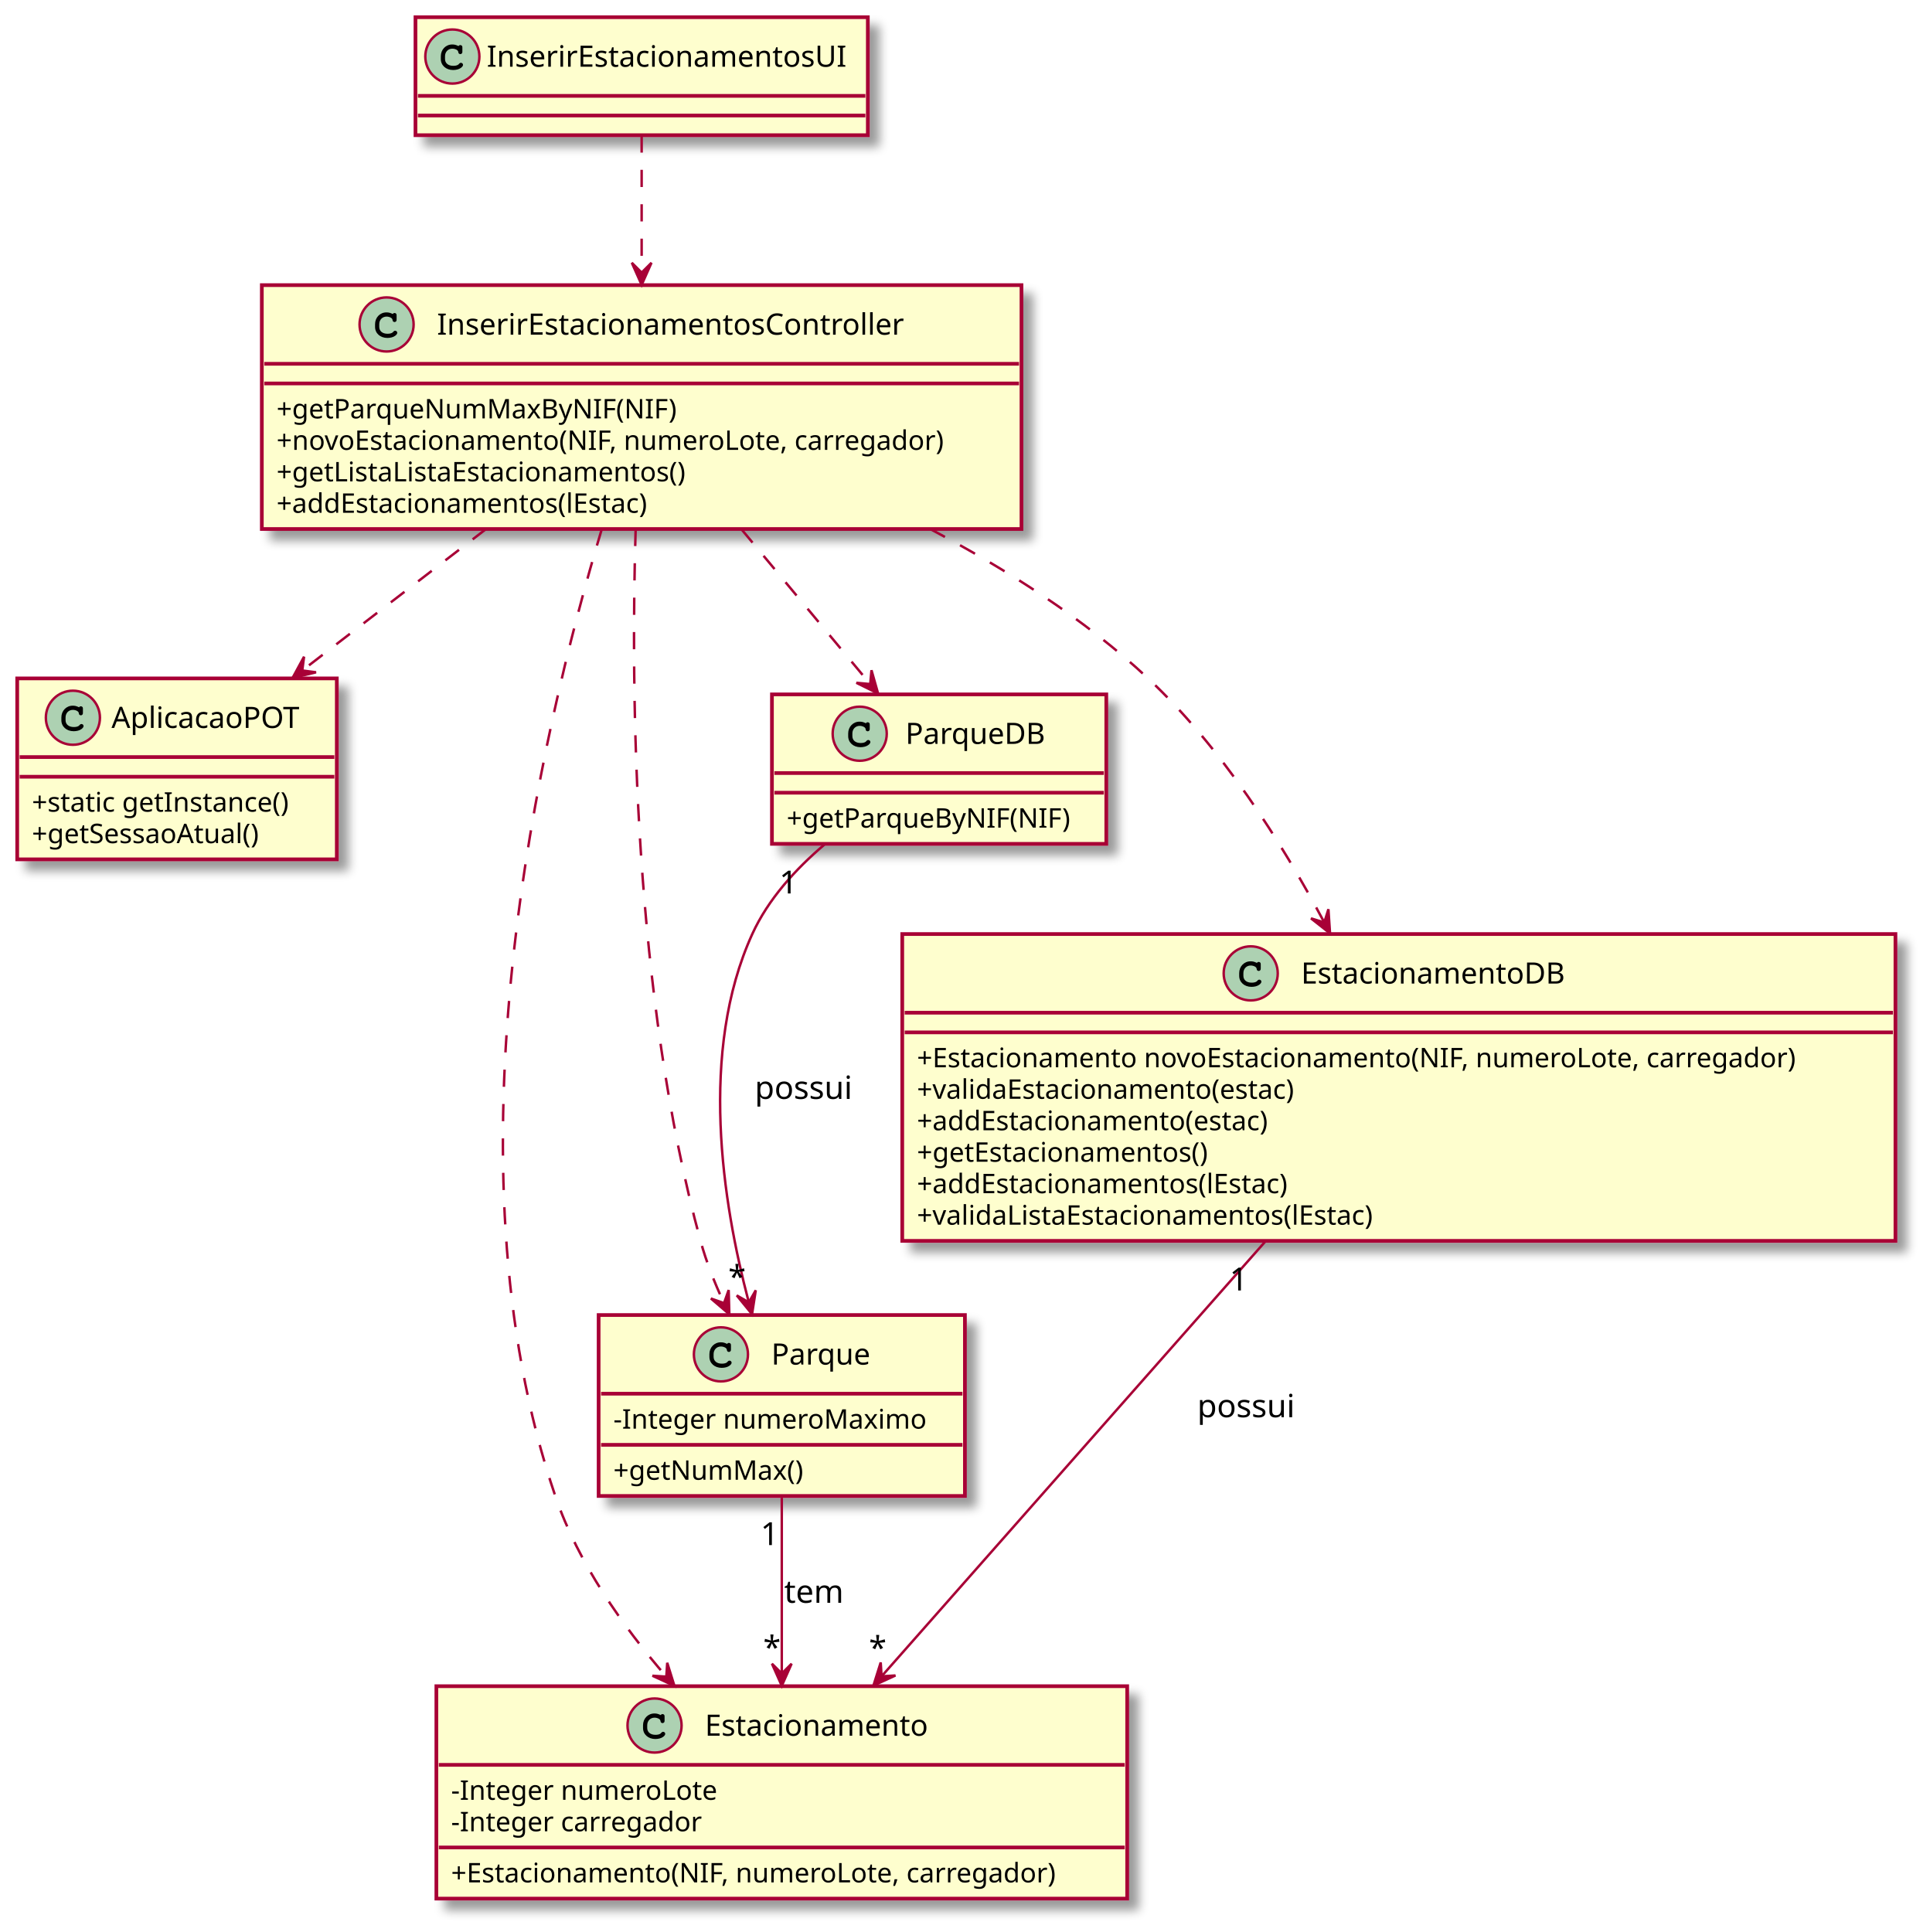
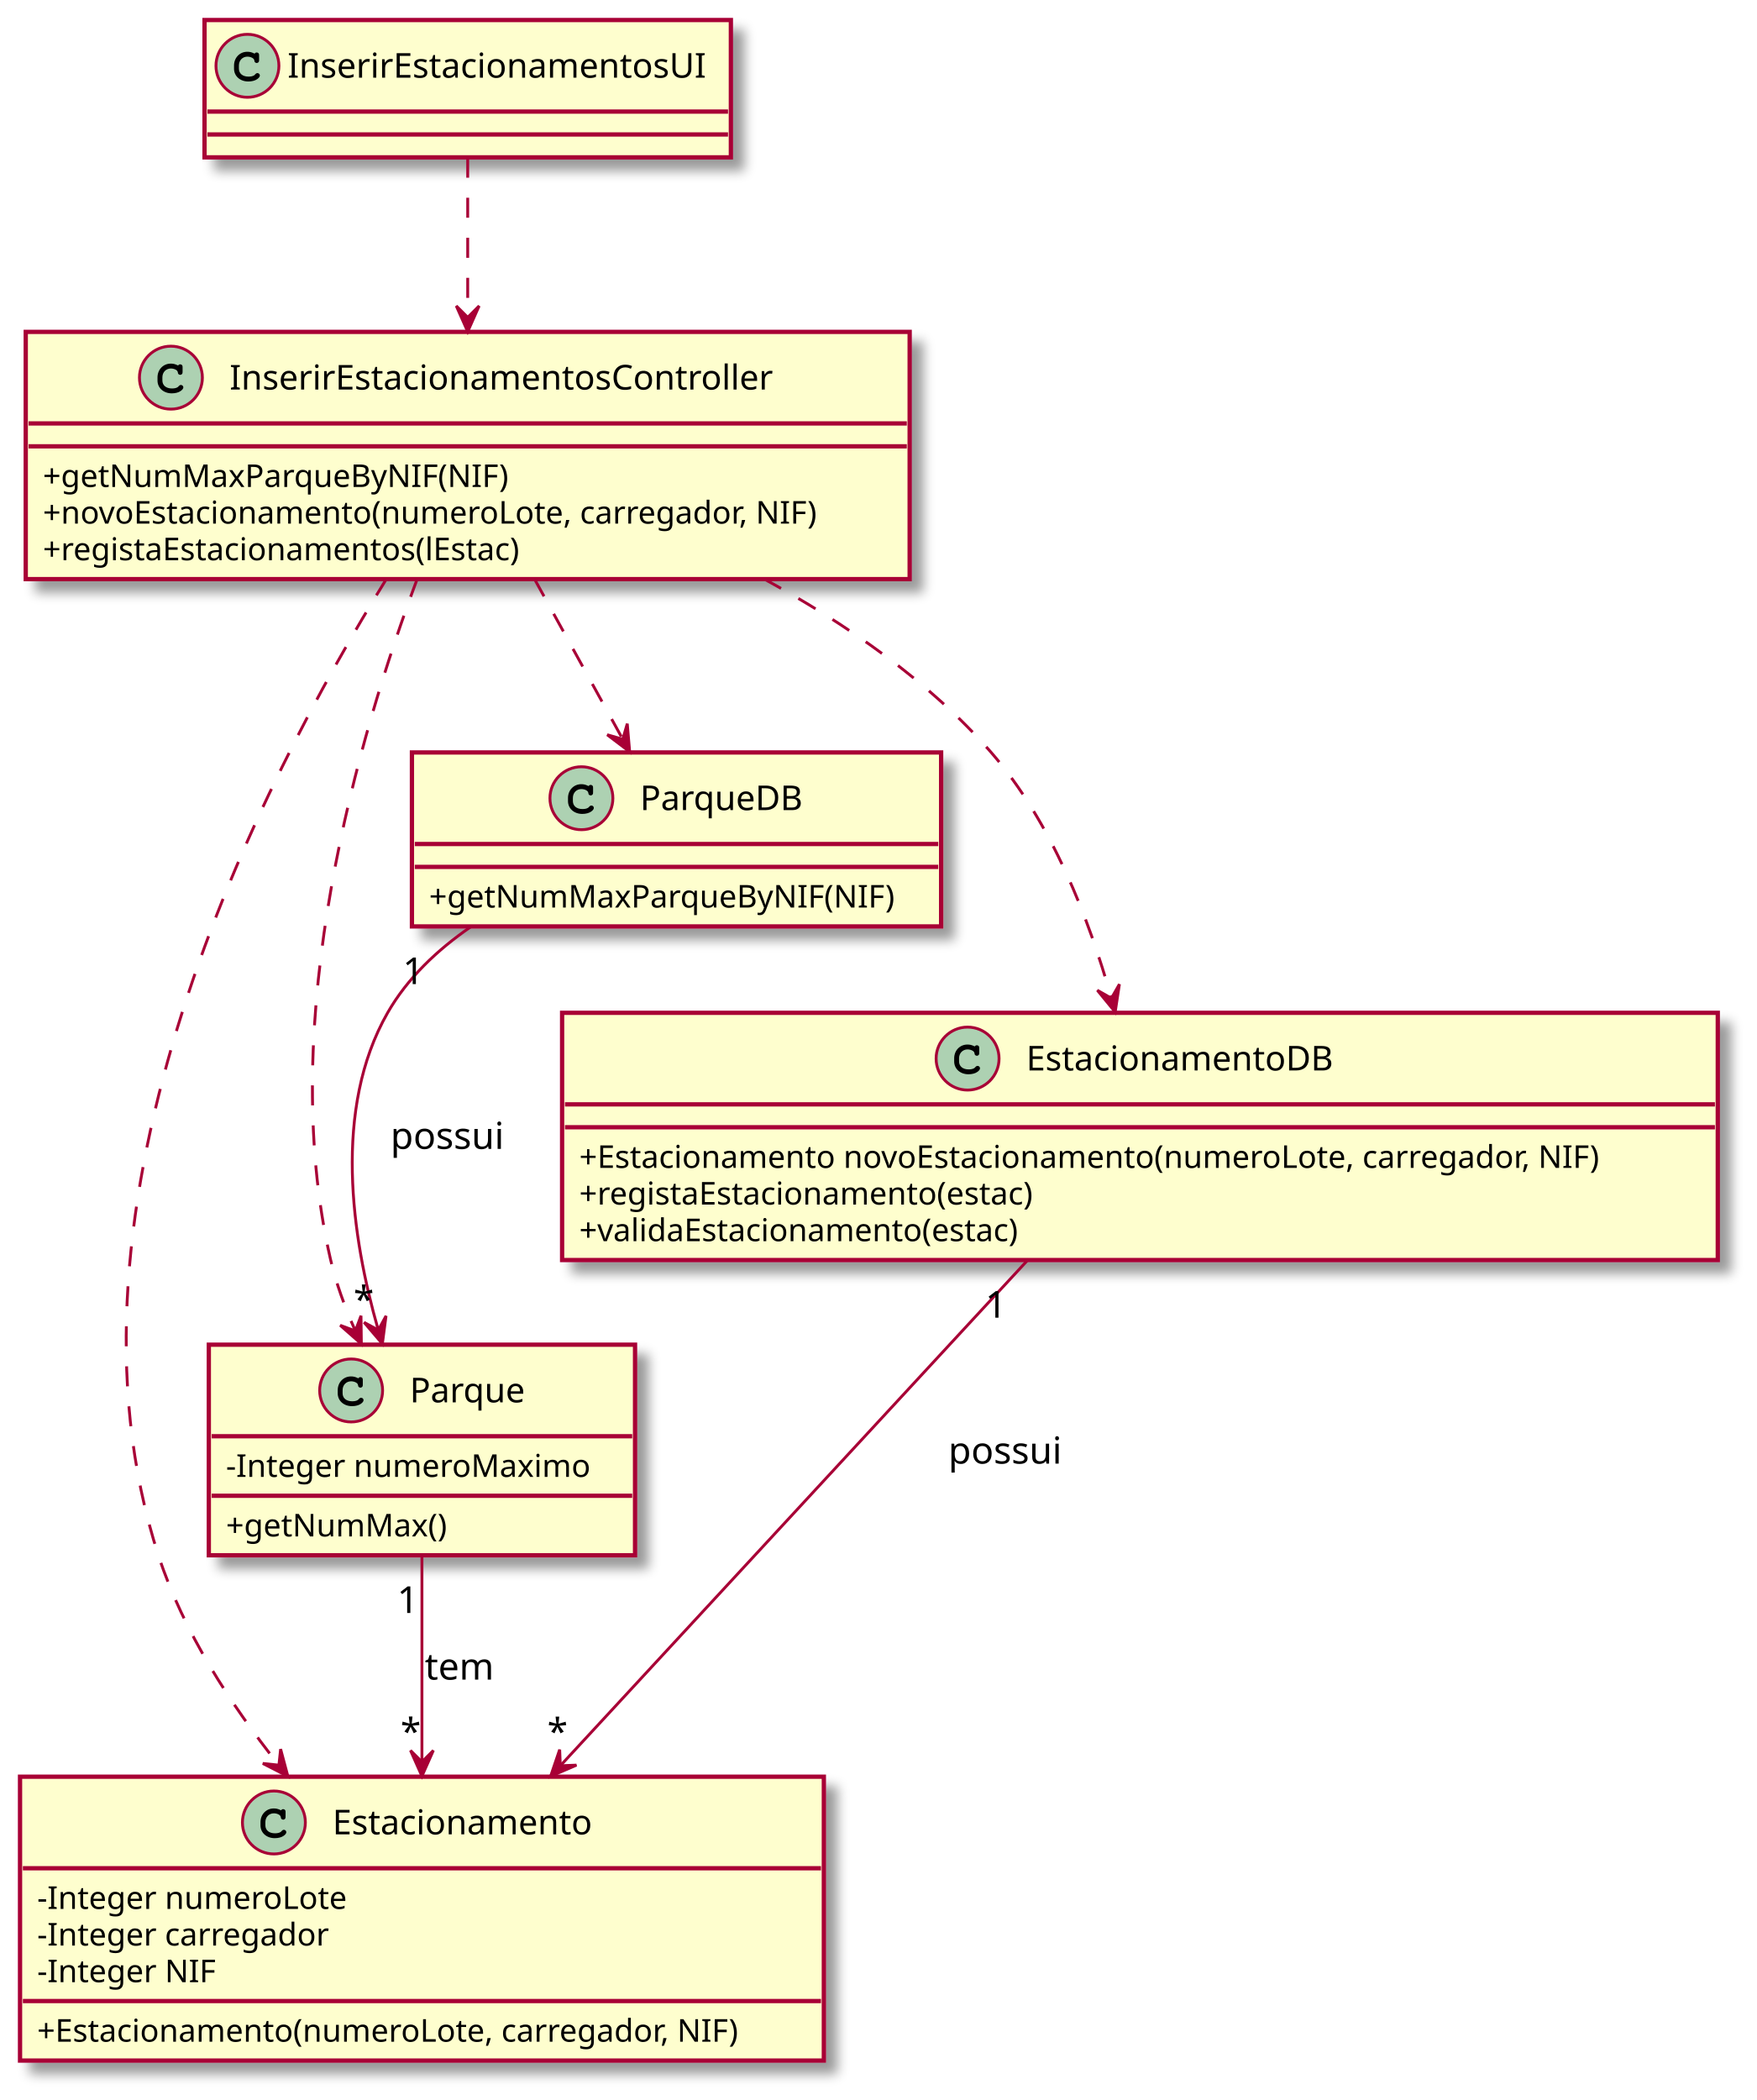
- <svg xmlns="http://www.w3.org/2000/svg" contentScriptType="application/ecmascript" contentStyleType="text/css" height="786px" preserveAspectRatio="none" style="width:785px;height:786px;" version="1.1" viewBox="0 0 785 786" width="785px" zoomAndPan="magnify">
+ <svg xmlns="http://www.w3.org/2000/svg" contentScriptType="application/ecmascript" contentStyleType="text/css" height="734px" preserveAspectRatio="none" style="width:614px;height:734px;" version="1.1" viewBox="0 0 614 734" width="614px" zoomAndPan="magnify">
  <defs>
-     <filter height="300%" id="f11ozl4jtq2lu2" width="300%" x="-1" y="-1">
+     <filter height="300%" id="f1bw2pwnf8fslc" width="300%" x="-1" y="-1">
      <feGaussianBlur result="blurOut" stdDeviation="2.0" />
      <feColorMatrix in="blurOut" result="blurOut2" type="matrix" values="0 0 0 0 0 0 0 0 0 0 0 0 0 0 0 0 0 0 .4 0" />
      <feOffset dx="4.0" dy="4.0" in="blurOut2" result="blurOut3" />
      <feBlend in="SourceGraphic" in2="blurOut3" mode="normal" />
    </filter>
  </defs>
  <g>
-     <rect codeLine="3" fill="#FEFECE" filter="url(#f11ozl4jtq2lu2)" height="73.609" id="AplicacaoPOT" style="stroke:#A80036;stroke-width:1.5;" width="130" x="7" y="276" />
-     <ellipse cx="29.65" cy="292" fill="#ADD1B2" rx="11" ry="11" style="stroke:#A80036;stroke-width:1.0;" />
-     <path d="M31.994,287.672 C31.056,287.234 30.462,287.094 29.587,287.094 C26.962,287.094 24.962,289.172 24.962,291.891 L24.962,293.016 C24.962,295.594 27.072,297.484 29.962,297.484 C31.181,297.484 32.337,297.188 33.087,296.641 C33.666,296.234 33.994,295.781 33.994,295.391 C33.994,294.938 33.603,294.547 33.134,294.547 C32.916,294.547 32.712,294.625 32.525,294.812 C32.072,295.297 32.072,295.297 31.884,295.391 C31.462,295.656 30.775,295.781 30.009,295.781 C27.962,295.781 26.666,294.688 26.666,292.984 L26.666,291.891 C26.666,290.109 27.916,288.797 29.65,288.797 C30.228,288.797 30.837,288.953 31.306,289.203 C31.791,289.484 31.962,289.703 32.056,290.109 C32.119,290.516 32.15,290.641 32.291,290.766 C32.431,290.906 32.666,291.016 32.884,291.016 C33.15,291.016 33.416,290.875 33.587,290.656 C33.697,290.5 33.728,290.312 33.728,289.891 L33.728,288.469 C33.728,288.031 33.712,287.906 33.619,287.75 C33.462,287.484 33.181,287.344 32.884,287.344 C32.587,287.344 32.384,287.438 32.166,287.75 L31.994,287.672 Z " fill="#000000" />
-     <text fill="#000000" font-family="sans-serif" font-size="12" lengthAdjust="spacing" textLength="81" x="45.35" y="296.154">AplicacaoPOT</text>
-     <line style="stroke:#A80036;stroke-width:1.5;" x1="8" x2="136" y1="308" y2="308" />
-     <line style="stroke:#A80036;stroke-width:1.5;" x1="8" x2="136" y1="316" y2="316" />
-     <text fill="#000000" font-family="sans-serif" font-size="11" lengthAdjust="spacing" textLength="118" x="13" y="330.21">+static getInstance()</text>
-     <text fill="#000000" font-family="sans-serif" font-size="11" lengthAdjust="spacing" textLength="107" x="13" y="343.015">+getSessaoAtual()</text>
-     <rect codeLine="9" fill="#FEFECE" filter="url(#f11ozl4jtq2lu2)" height="73.609" id="Parque" style="stroke:#A80036;stroke-width:1.5;" width="149" x="243.5" y="535" />
-     <ellipse cx="293.25" cy="551" fill="#ADD1B2" rx="11" ry="11" style="stroke:#A80036;stroke-width:1.0;" />
-     <path d="M295.594,546.672 C294.656,546.234 294.062,546.094 293.188,546.094 C290.562,546.094 288.562,548.172 288.562,550.891 L288.562,552.016 C288.562,554.594 290.672,556.484 293.562,556.484 C294.781,556.484 295.938,556.188 296.688,555.641 C297.266,555.234 297.594,554.781 297.594,554.391 C297.594,553.938 297.203,553.547 296.734,553.547 C296.516,553.547 296.312,553.625 296.125,553.812 C295.672,554.297 295.672,554.297 295.484,554.391 C295.062,554.656 294.375,554.781 293.609,554.781 C291.562,554.781 290.266,553.688 290.266,551.984 L290.266,550.891 C290.266,549.109 291.516,547.797 293.25,547.797 C293.828,547.797 294.438,547.953 294.906,548.203 C295.391,548.484 295.562,548.703 295.656,549.109 C295.719,549.516 295.75,549.641 295.891,549.766 C296.031,549.906 296.266,550.016 296.484,550.016 C296.75,550.016 297.016,549.875 297.188,549.656 C297.297,549.5 297.328,549.312 297.328,548.891 L297.328,547.469 C297.328,547.031 297.312,546.906 297.219,546.75 C297.062,546.484 296.781,546.344 296.484,546.344 C296.188,546.344 295.984,546.438 295.766,546.75 L295.594,546.672 Z " fill="#000000" />
-     <text fill="#000000" font-family="sans-serif" font-size="12" lengthAdjust="spacing" textLength="41" x="313.75" y="555.154">Parque</text>
-     <line style="stroke:#A80036;stroke-width:1.5;" x1="244.5" x2="391.5" y1="567" y2="567" />
-     <text fill="#000000" font-family="sans-serif" font-size="11" lengthAdjust="spacing" textLength="137" x="249.5" y="581.21">-Integer numeroMaximo</text>
-     <line style="stroke:#A80036;stroke-width:1.5;" x1="244.5" x2="391.5" y1="587.805" y2="587.805" />
-     <text fill="#000000" font-family="sans-serif" font-size="11" lengthAdjust="spacing" textLength="85" x="249.5" y="602.015">+getNumMax()</text>
-     <rect codeLine="14" fill="#FEFECE" filter="url(#f11ozl4jtq2lu2)" height="86.414" id="Estacionamento" style="stroke:#A80036;stroke-width:1.5;" width="281" x="177.5" y="686" />
-     <ellipse cx="266.25" cy="702" fill="#ADD1B2" rx="11" ry="11" style="stroke:#A80036;stroke-width:1.0;" />
-     <path d="M268.594,697.672 C267.656,697.234 267.062,697.094 266.188,697.094 C263.562,697.094 261.562,699.172 261.562,701.891 L261.562,703.016 C261.562,705.594 263.672,707.484 266.562,707.484 C267.781,707.484 268.938,707.188 269.688,706.641 C270.266,706.234 270.594,705.781 270.594,705.391 C270.594,704.938 270.203,704.547 269.734,704.547 C269.516,704.547 269.312,704.625 269.125,704.812 C268.672,705.297 268.672,705.297 268.484,705.391 C268.062,705.656 267.375,705.781 266.609,705.781 C264.562,705.781 263.266,704.688 263.266,702.984 L263.266,701.891 C263.266,700.109 264.516,698.797 266.25,698.797 C266.828,698.797 267.438,698.953 267.906,699.203 C268.391,699.484 268.562,699.703 268.656,700.109 C268.719,700.516 268.75,700.641 268.891,700.766 C269.031,700.906 269.266,701.016 269.484,701.016 C269.75,701.016 270.016,700.875 270.188,700.656 C270.297,700.5 270.328,700.312 270.328,699.891 L270.328,698.469 C270.328,698.031 270.312,697.906 270.219,697.75 C270.062,697.484 269.781,697.344 269.484,697.344 C269.188,697.344 268.984,697.438 268.766,697.75 L268.594,697.672 Z " fill="#000000" />
-     <text fill="#000000" font-family="sans-serif" font-size="12" lengthAdjust="spacing" textLength="95" x="286.75" y="706.154">Estacionamento</text>
-     <line style="stroke:#A80036;stroke-width:1.5;" x1="178.5" x2="457.5" y1="718" y2="718" />
-     <text fill="#000000" font-family="sans-serif" font-size="11" lengthAdjust="spacing" textLength="118" x="183.5" y="732.21">-Integer numeroLote</text>
-     <text fill="#000000" font-family="sans-serif" font-size="11" lengthAdjust="spacing" textLength="110" x="183.5" y="745.015">-Integer carregador</text>
-     <line style="stroke:#A80036;stroke-width:1.5;" x1="178.5" x2="457.5" y1="751.609" y2="751.609" />
-     <text fill="#000000" font-family="sans-serif" font-size="11" lengthAdjust="spacing" textLength="269" x="183.5" y="765.82">+Estacionamento(NIF, numeroLote, carregador)</text>
-     <rect codeLine="20" fill="#FEFECE" filter="url(#f11ozl4jtq2lu2)" height="60.805" id="ParqueDB" style="stroke:#A80036;stroke-width:1.5;" width="136" x="314" y="282.5" />
-     <ellipse cx="349.7" cy="298.5" fill="#ADD1B2" rx="11" ry="11" style="stroke:#A80036;stroke-width:1.0;" />
-     <path d="M352.044,294.172 C351.106,293.734 350.512,293.594 349.637,293.594 C347.012,293.594 345.012,295.672 345.012,298.391 L345.012,299.516 C345.012,302.094 347.122,303.984 350.012,303.984 C351.231,303.984 352.387,303.688 353.137,303.141 C353.716,302.734 354.044,302.281 354.044,301.891 C354.044,301.438 353.653,301.047 353.184,301.047 C352.966,301.047 352.762,301.125 352.575,301.312 C352.122,301.797 352.122,301.797 351.934,301.891 C351.512,302.156 350.825,302.281 350.059,302.281 C348.012,302.281 346.716,301.188 346.716,299.484 L346.716,298.391 C346.716,296.609 347.966,295.297 349.7,295.297 C350.278,295.297 350.887,295.453 351.356,295.703 C351.841,295.984 352.012,296.203 352.106,296.609 C352.169,297.016 352.2,297.141 352.341,297.266 C352.481,297.406 352.716,297.516 352.934,297.516 C353.2,297.516 353.466,297.375 353.637,297.156 C353.747,297 353.778,296.812 353.778,296.391 L353.778,294.969 C353.778,294.531 353.762,294.406 353.669,294.25 C353.512,293.984 353.231,293.844 352.934,293.844 C352.637,293.844 352.434,293.938 352.216,294.25 L352.044,294.172 Z " fill="#000000" />
-     <text fill="#000000" font-family="sans-serif" font-size="12" lengthAdjust="spacing" textLength="58" x="368.3" y="302.654">ParqueDB</text>
-     <line style="stroke:#A80036;stroke-width:1.5;" x1="315" x2="449" y1="314.5" y2="314.5" />
-     <line style="stroke:#A80036;stroke-width:1.5;" x1="315" x2="449" y1="322.5" y2="322.5" />
-     <text fill="#000000" font-family="sans-serif" font-size="11" lengthAdjust="spacing" textLength="124" x="320" y="336.71">+getParqueByNIF(NIF)</text>
-     <rect codeLine="24" fill="#FEFECE" filter="url(#f11ozl4jtq2lu2)" height="124.828" id="EstacionamentoDB" style="stroke:#A80036;stroke-width:1.5;" width="404" x="367" y="380" />
-     <ellipse cx="508.75" cy="396" fill="#ADD1B2" rx="11" ry="11" style="stroke:#A80036;stroke-width:1.0;" />
-     <path d="M511.094,391.672 C510.156,391.234 509.562,391.094 508.688,391.094 C506.062,391.094 504.062,393.172 504.062,395.891 L504.062,397.016 C504.062,399.594 506.172,401.484 509.062,401.484 C510.281,401.484 511.438,401.188 512.188,400.641 C512.766,400.234 513.094,399.781 513.094,399.391 C513.094,398.938 512.703,398.547 512.234,398.547 C512.016,398.547 511.812,398.625 511.625,398.812 C511.172,399.297 511.172,399.297 510.984,399.391 C510.562,399.656 509.875,399.781 509.109,399.781 C507.062,399.781 505.766,398.688 505.766,396.984 L505.766,395.891 C505.766,394.109 507.016,392.797 508.75,392.797 C509.328,392.797 509.938,392.953 510.406,393.203 C510.891,393.484 511.062,393.703 511.156,394.109 C511.219,394.516 511.25,394.641 511.391,394.766 C511.531,394.906 511.766,395.016 511.984,395.016 C512.25,395.016 512.516,394.875 512.688,394.656 C512.797,394.5 512.828,394.312 512.828,393.891 L512.828,392.469 C512.828,392.031 512.812,391.906 512.719,391.75 C512.562,391.484 512.281,391.344 511.984,391.344 C511.688,391.344 511.484,391.438 511.266,391.75 L511.094,391.672 Z " fill="#000000" />
-     <text fill="#000000" font-family="sans-serif" font-size="12" lengthAdjust="spacing" textLength="112" x="529.25" y="400.154">EstacionamentoDB</text>
-     <line style="stroke:#A80036;stroke-width:1.5;" x1="368" x2="770" y1="412" y2="412" />
-     <line style="stroke:#A80036;stroke-width:1.5;" x1="368" x2="770" y1="420" y2="420" />
-     <text fill="#000000" font-family="sans-serif" font-size="11" lengthAdjust="spacing" textLength="392" x="373" y="434.21">+Estacionamento novoEstacionamento(NIF, numeroLote, carregador)</text>
-     <text fill="#000000" font-family="sans-serif" font-size="11" lengthAdjust="spacing" textLength="173" x="373" y="447.015">+validaEstacionamento(estac)</text>
-     <text fill="#000000" font-family="sans-serif" font-size="11" lengthAdjust="spacing" textLength="160" x="373" y="459.82">+addEstacionamento(estac)</text>
-     <text fill="#000000" font-family="sans-serif" font-size="11" lengthAdjust="spacing" textLength="133" x="373" y="472.625">+getEstacionamentos()</text>
-     <text fill="#000000" font-family="sans-serif" font-size="11" lengthAdjust="spacing" textLength="168" x="373" y="485.429">+addEstacionamentos(lEstac)</text>
-     <text fill="#000000" font-family="sans-serif" font-size="11" lengthAdjust="spacing" textLength="207" x="373" y="498.234">+validaListaEstacionamentos(lEstac)</text>
-     <rect codeLine="33" fill="#FEFECE" filter="url(#f11ozl4jtq2lu2)" height="99.219" id="InserirEstacionamentosController" style="stroke:#A80036;stroke-width:1.5;" width="309" x="106.5" y="116" />
-     <ellipse cx="157.25" cy="132" fill="#ADD1B2" rx="11" ry="11" style="stroke:#A80036;stroke-width:1.0;" />
-     <path d="M159.594,127.672 C158.656,127.234 158.062,127.094 157.188,127.094 C154.562,127.094 152.562,129.172 152.562,131.891 L152.562,133.016 C152.562,135.594 154.672,137.484 157.562,137.484 C158.781,137.484 159.938,137.188 160.688,136.641 C161.266,136.234 161.594,135.781 161.594,135.391 C161.594,134.938 161.203,134.547 160.734,134.547 C160.516,134.547 160.312,134.625 160.125,134.812 C159.672,135.297 159.672,135.297 159.484,135.391 C159.062,135.656 158.375,135.781 157.609,135.781 C155.562,135.781 154.266,134.688 154.266,132.984 L154.266,131.891 C154.266,130.109 155.516,128.797 157.25,128.797 C157.828,128.797 158.438,128.953 158.906,129.203 C159.391,129.484 159.562,129.703 159.656,130.109 C159.719,130.516 159.75,130.641 159.891,130.766 C160.031,130.906 160.266,131.016 160.484,131.016 C160.75,131.016 161.016,130.875 161.188,130.656 C161.297,130.5 161.328,130.312 161.328,129.891 L161.328,128.469 C161.328,128.031 161.312,127.906 161.219,127.75 C161.062,127.484 160.781,127.344 160.484,127.344 C160.188,127.344 159.984,127.438 159.766,127.75 L159.594,127.672 Z " fill="#000000" />
-     <text fill="#000000" font-family="sans-serif" font-size="12" lengthAdjust="spacing" textLength="199" x="177.75" y="136.154">InserirEstacionamentosController</text>
-     <line style="stroke:#A80036;stroke-width:1.5;" x1="107.5" x2="414.5" y1="148" y2="148" />
-     <line style="stroke:#A80036;stroke-width:1.5;" x1="107.5" x2="414.5" y1="156" y2="156" />
-     <text fill="#000000" font-family="sans-serif" font-size="11" lengthAdjust="spacing" textLength="173" x="112.5" y="170.21">+getParqueNumMaxByNIF(NIF)</text>
-     <text fill="#000000" font-family="sans-serif" font-size="11" lengthAdjust="spacing" textLength="297" x="112.5" y="183.015">+novoEstacionamento(NIF, numeroLote, carregador)</text>
-     <text fill="#000000" font-family="sans-serif" font-size="11" lengthAdjust="spacing" textLength="185" x="112.5" y="195.82">+getListaListaEstacionamentos()</text>
-     <text fill="#000000" font-family="sans-serif" font-size="11" lengthAdjust="spacing" textLength="168" x="112.5" y="208.625">+addEstacionamentos(lEstac)</text>
-     <rect codeLine="40" fill="#FEFECE" filter="url(#f11ozl4jtq2lu2)" height="48" id="InserirEstacionamentosUI" style="stroke:#A80036;stroke-width:1.5;" width="184" x="169" y="7" />
-     <ellipse cx="184" cy="23" fill="#ADD1B2" rx="11" ry="11" style="stroke:#A80036;stroke-width:1.0;" />
-     <path d="M186.344,18.672 C185.406,18.234 184.812,18.094 183.938,18.094 C181.312,18.094 179.312,20.172 179.312,22.891 L179.312,24.016 C179.312,26.594 181.422,28.484 184.312,28.484 C185.531,28.484 186.688,28.188 187.438,27.641 C188.016,27.234 188.344,26.781 188.344,26.391 C188.344,25.938 187.953,25.547 187.484,25.547 C187.266,25.547 187.062,25.625 186.875,25.812 C186.422,26.297 186.422,26.297 186.234,26.391 C185.812,26.656 185.125,26.781 184.359,26.781 C182.312,26.781 181.016,25.688 181.016,23.984 L181.016,22.891 C181.016,21.109 182.266,19.797 184,19.797 C184.578,19.797 185.188,19.953 185.656,20.203 C186.141,20.484 186.312,20.703 186.406,21.109 C186.469,21.516 186.5,21.641 186.641,21.766 C186.781,21.906 187.016,22.016 187.234,22.016 C187.5,22.016 187.766,21.875 187.938,21.656 C188.047,21.5 188.078,21.312 188.078,20.891 L188.078,19.469 C188.078,19.031 188.062,18.906 187.969,18.75 C187.812,18.484 187.531,18.344 187.234,18.344 C186.938,18.344 186.734,18.438 186.516,18.75 L186.344,18.672 Z " fill="#000000" />
-     <text fill="#000000" font-family="sans-serif" font-size="12" lengthAdjust="spacing" textLength="152" x="198" y="27.154">InserirEstacionamentosUI</text>
-     <line style="stroke:#A80036;stroke-width:1.5;" x1="170" x2="352" y1="39" y2="39" />
-     <line style="stroke:#A80036;stroke-width:1.5;" x1="170" x2="352" y1="47" y2="47" />
-     <path codeLine="43" d="M261,55.08 C261,70.396 261,91.166 261,110.495 " fill="none" id="InserirEstacionamentosUI-to-InserirEstacionamentosController" style="stroke:#A80036;stroke-width:1.0;stroke-dasharray:7.0,7.0;" />
-     <polygon fill="#A80036" points="261,115.903,265,106.903,261,110.903,257,106.903,261,115.903" style="stroke:#A80036;stroke-width:1.0;" />
-     <path codeLine="44" d="M301.628,215.354 C318.734,235.924 338.224,259.361 353.727,278.003 " fill="none" id="InserirEstacionamentosController-to-ParqueDB" style="stroke:#A80036;stroke-width:1.0;stroke-dasharray:7.0,7.0;" />
-     <polygon fill="#A80036" points="357.174,282.147,354.495,272.67,353.977,278.303,348.344,277.785,357.174,282.147" style="stroke:#A80036;stroke-width:1.0;" />
-     <path codeLine="45" d="M258.562,215.142 C256.538,281.803 257.543,404.706 285,505 C287.269,513.288 290.615,521.764 294.317,529.761 " fill="none" id="InserirEstacionamentosController-to-Parque" style="stroke:#A80036;stroke-width:1.0;stroke-dasharray:7.0,7.0;" />
-     <polygon fill="#A80036" points="296.662,534.672,296.395,524.827,294.508,530.16,289.175,528.273,296.662,534.672" style="stroke:#A80036;stroke-width:1.0;" />
-     <path codeLine="46" d="M378.198,215.135 C409.279,231.521 441.302,251.89 467,276 C496.678,303.843 521.026,342.171 538.482,374.93 " fill="none" id="InserirEstacionamentosController-to-EstacionamentoDB" style="stroke:#A80036;stroke-width:1.0;stroke-dasharray:7.0,7.0;" />
-     <polygon fill="#A80036" points="541.007,379.721,540.35,369.894,538.676,375.298,533.273,373.624,541.007,379.721" style="stroke:#A80036;stroke-width:1.0;" />
-     <path codeLine="47" d="M244.794,215.221 C219.787,298.447 179.306,472.26 226,609 C235.216,635.987 253.31,661.604 271.031,682.109 " fill="none" id="InserirEstacionamentosController-to-Estacionamento" style="stroke:#A80036;stroke-width:1.0;stroke-dasharray:7.0,7.0;" />
-     <polygon fill="#A80036" points="274.333,685.878,271.409,676.473,271.037,682.117,265.393,681.746,274.333,685.878" style="stroke:#A80036;stroke-width:1.0;" />
-     <path codeLine="48" d="M197.803,215.152 C173.557,233.817 146.212,254.868 123.225,272.565 " fill="none" id="InserirEstacionamentosController-to-AplicacaoPOT" style="stroke:#A80036;stroke-width:1.0;stroke-dasharray:7.0,7.0;" />
-     <polygon fill="#A80036" points="118.985,275.829,128.557,273.51,122.947,272.779,123.677,267.17,118.985,275.829" style="stroke:#A80036;stroke-width:1.0;" />
-     <path codeLine="50" d="M335.409,343.549 C323.605,353.56 312.453,365.849 306,380 C284.231,427.736 293.884,489.255 304.477,529.39 " fill="none" id="ParqueDB-to-Parque" style="stroke:#A80036;stroke-width:1.0;" />
-     <polygon fill="#A80036" points="305.907,534.663,307.412,524.93,304.598,529.837,299.691,527.024,305.907,534.663" style="stroke:#A80036;stroke-width:1.0;" />
-     <text fill="#000000" font-family="sans-serif" font-size="13" lengthAdjust="spacing" textLength="41" x="307" y="447.067">possui</text>
-     <text fill="#000000" font-family="sans-serif" font-size="13" lengthAdjust="spacing" textLength="8" x="316.975" y="363.497">1</text>
-     <text fill="#000000" font-family="sans-serif" font-size="13" lengthAdjust="spacing" textLength="7" x="296.227" y="524.068">*</text>
-     <path codeLine="51" d="M318,609.341 C318,630.637 318,657.774 318,680.72 " fill="none" id="Parque-to-Estacionamento" style="stroke:#A80036;stroke-width:1.0;" />
-     <polygon fill="#A80036" points="318,685.85,322,676.85,318,680.85,314,676.85,318,685.85" style="stroke:#A80036;stroke-width:1.0;" />
-     <text fill="#000000" font-family="sans-serif" font-size="13" lengthAdjust="spacing" textLength="26" x="319" y="652.067">tem</text>
-     <text fill="#000000" font-family="sans-serif" font-size="13" lengthAdjust="spacing" textLength="8" x="309.363" y="628.596">1</text>
-     <text fill="#000000" font-family="sans-serif" font-size="13" lengthAdjust="spacing" textLength="7" x="310.442" y="674.822">*</text>
-     <path codeLine="52" d="M514.537,505.232 C467.697,558.324 401.172,633.727 358.8,681.754 " fill="none" id="EstacionamentoDB-to-Estacionamento" style="stroke:#A80036;stroke-width:1.0;" />
-     <polygon fill="#A80036" points="355.285,685.739,364.239,681.637,358.593,681.99,358.241,676.344,355.285,685.739" style="stroke:#A80036;stroke-width:1.0;" />
-     <text fill="#000000" font-family="sans-serif" font-size="13" lengthAdjust="spacing" textLength="41" x="487" y="576.567">possui</text>
-     <text fill="#000000" font-family="sans-serif" font-size="13" lengthAdjust="spacing" textLength="8" x="500.143" y="524.997">1</text>
-     <text fill="#000000" font-family="sans-serif" font-size="13" lengthAdjust="spacing" textLength="7" x="353.458" y="675.012">*</text>
+     <rect codeLine="3" fill="#FEFECE" filter="url(#f1bw2pwnf8fslc)" height="73.609" id="Parque" style="stroke:#A80036;stroke-width:1.5;" width="149" x="73" y="470" />
+     <ellipse cx="122.75" cy="486" fill="#ADD1B2" rx="11" ry="11" style="stroke:#A80036;stroke-width:1.0;" />
+     <path d="M125.094,481.672 C124.156,481.234 123.562,481.094 122.688,481.094 C120.062,481.094 118.062,483.172 118.062,485.891 L118.062,487.016 C118.062,489.594 120.172,491.484 123.062,491.484 C124.281,491.484 125.438,491.188 126.188,490.641 C126.766,490.234 127.094,489.781 127.094,489.391 C127.094,488.938 126.703,488.547 126.234,488.547 C126.016,488.547 125.812,488.625 125.625,488.812 C125.172,489.297 125.172,489.297 124.984,489.391 C124.562,489.656 123.875,489.781 123.109,489.781 C121.062,489.781 119.766,488.688 119.766,486.984 L119.766,485.891 C119.766,484.109 121.016,482.797 122.75,482.797 C123.328,482.797 123.938,482.953 124.406,483.203 C124.891,483.484 125.062,483.703 125.156,484.109 C125.219,484.516 125.25,484.641 125.391,484.766 C125.531,484.906 125.766,485.016 125.984,485.016 C126.25,485.016 126.516,484.875 126.688,484.656 C126.797,484.5 126.828,484.312 126.828,483.891 L126.828,482.469 C126.828,482.031 126.812,481.906 126.719,481.75 C126.562,481.484 126.281,481.344 125.984,481.344 C125.688,481.344 125.484,481.438 125.266,481.75 L125.094,481.672 Z " fill="#000000" />
+     <text fill="#000000" font-family="sans-serif" font-size="12" lengthAdjust="spacing" textLength="41" x="143.25" y="490.154">Parque</text>
+     <line style="stroke:#A80036;stroke-width:1.5;" x1="74" x2="221" y1="502" y2="502" />
+     <text fill="#000000" font-family="sans-serif" font-size="11" lengthAdjust="spacing" textLength="137" x="79" y="516.21">-Integer numeroMaximo</text>
+     <line style="stroke:#A80036;stroke-width:1.5;" x1="74" x2="221" y1="522.805" y2="522.805" />
+     <text fill="#000000" font-family="sans-serif" font-size="11" lengthAdjust="spacing" textLength="85" x="79" y="537.015">+getNumMax()</text>
+     <rect codeLine="8" fill="#FEFECE" filter="url(#f1bw2pwnf8fslc)" height="99.219" id="Estacionamento" style="stroke:#A80036;stroke-width:1.5;" width="281" x="7" y="621" />
+     <ellipse cx="95.75" cy="637" fill="#ADD1B2" rx="11" ry="11" style="stroke:#A80036;stroke-width:1.0;" />
+     <path d="M98.094,632.672 C97.156,632.234 96.562,632.094 95.688,632.094 C93.062,632.094 91.062,634.172 91.062,636.891 L91.062,638.016 C91.062,640.594 93.172,642.484 96.062,642.484 C97.281,642.484 98.438,642.188 99.188,641.641 C99.766,641.234 100.094,640.781 100.094,640.391 C100.094,639.938 99.703,639.547 99.234,639.547 C99.016,639.547 98.812,639.625 98.625,639.812 C98.172,640.297 98.172,640.297 97.984,640.391 C97.562,640.656 96.875,640.781 96.109,640.781 C94.062,640.781 92.766,639.688 92.766,637.984 L92.766,636.891 C92.766,635.109 94.016,633.797 95.75,633.797 C96.328,633.797 96.938,633.953 97.406,634.203 C97.891,634.484 98.062,634.703 98.156,635.109 C98.219,635.516 98.25,635.641 98.391,635.766 C98.531,635.906 98.766,636.016 98.984,636.016 C99.25,636.016 99.516,635.875 99.688,635.656 C99.797,635.5 99.828,635.312 99.828,634.891 L99.828,633.469 C99.828,633.031 99.812,632.906 99.719,632.75 C99.562,632.484 99.281,632.344 98.984,632.344 C98.688,632.344 98.484,632.438 98.266,632.75 L98.094,632.672 Z " fill="#000000" />
+     <text fill="#000000" font-family="sans-serif" font-size="12" lengthAdjust="spacing" textLength="95" x="116.25" y="641.154">Estacionamento</text>
+     <line style="stroke:#A80036;stroke-width:1.5;" x1="8" x2="287" y1="653" y2="653" />
+     <text fill="#000000" font-family="sans-serif" font-size="11" lengthAdjust="spacing" textLength="118" x="13" y="667.21">-Integer numeroLote</text>
+     <text fill="#000000" font-family="sans-serif" font-size="11" lengthAdjust="spacing" textLength="110" x="13" y="680.015">-Integer carregador</text>
+     <text fill="#000000" font-family="sans-serif" font-size="11" lengthAdjust="spacing" textLength="66" x="13" y="692.82">-Integer NIF</text>
+     <line style="stroke:#A80036;stroke-width:1.5;" x1="8" x2="287" y1="699.414" y2="699.414" />
+     <text fill="#000000" font-family="sans-serif" font-size="11" lengthAdjust="spacing" textLength="269" x="13" y="713.625">+Estacionamento(numeroLote, carregador, NIF)</text>
+     <rect codeLine="15" fill="#FEFECE" filter="url(#f1bw2pwnf8fslc)" height="60.805" id="ParqueDB" style="stroke:#A80036;stroke-width:1.5;" width="185" x="144" y="263" />
+     <ellipse cx="203.25" cy="279" fill="#ADD1B2" rx="11" ry="11" style="stroke:#A80036;stroke-width:1.0;" />
+     <path d="M205.594,274.672 C204.656,274.234 204.062,274.094 203.188,274.094 C200.562,274.094 198.562,276.172 198.562,278.891 L198.562,280.016 C198.562,282.594 200.672,284.484 203.562,284.484 C204.781,284.484 205.938,284.188 206.688,283.641 C207.266,283.234 207.594,282.781 207.594,282.391 C207.594,281.938 207.203,281.547 206.734,281.547 C206.516,281.547 206.312,281.625 206.125,281.812 C205.672,282.297 205.672,282.297 205.484,282.391 C205.062,282.656 204.375,282.781 203.609,282.781 C201.562,282.781 200.266,281.688 200.266,279.984 L200.266,278.891 C200.266,277.109 201.516,275.797 203.25,275.797 C203.828,275.797 204.438,275.953 204.906,276.203 C205.391,276.484 205.562,276.703 205.656,277.109 C205.719,277.516 205.75,277.641 205.891,277.766 C206.031,277.906 206.266,278.016 206.484,278.016 C206.75,278.016 207.016,277.875 207.188,277.656 C207.297,277.5 207.328,277.312 207.328,276.891 L207.328,275.469 C207.328,275.031 207.312,274.906 207.219,274.75 C207.062,274.484 206.781,274.344 206.484,274.344 C206.188,274.344 205.984,274.438 205.766,274.75 L205.594,274.672 Z " fill="#000000" />
+     <text fill="#000000" font-family="sans-serif" font-size="12" lengthAdjust="spacing" textLength="58" x="223.75" y="283.154">ParqueDB</text>
+     <line style="stroke:#A80036;stroke-width:1.5;" x1="145" x2="328" y1="295" y2="295" />
+     <line style="stroke:#A80036;stroke-width:1.5;" x1="145" x2="328" y1="303" y2="303" />
+     <text fill="#000000" font-family="sans-serif" font-size="11" lengthAdjust="spacing" textLength="173" x="150" y="317.21">+getNumMaxParqueByNIF(NIF)</text>
+     <rect codeLine="19" fill="#FEFECE" filter="url(#f1bw2pwnf8fslc)" height="86.414" id="EstacionamentoDB" style="stroke:#A80036;stroke-width:1.5;" width="404" x="196.5" y="354" />
+     <ellipse cx="338.25" cy="370" fill="#ADD1B2" rx="11" ry="11" style="stroke:#A80036;stroke-width:1.0;" />
+     <path d="M340.594,365.672 C339.656,365.234 339.062,365.094 338.188,365.094 C335.562,365.094 333.562,367.172 333.562,369.891 L333.562,371.016 C333.562,373.594 335.672,375.484 338.562,375.484 C339.781,375.484 340.938,375.188 341.688,374.641 C342.266,374.234 342.594,373.781 342.594,373.391 C342.594,372.938 342.203,372.547 341.734,372.547 C341.516,372.547 341.312,372.625 341.125,372.812 C340.672,373.297 340.672,373.297 340.484,373.391 C340.062,373.656 339.375,373.781 338.609,373.781 C336.562,373.781 335.266,372.688 335.266,370.984 L335.266,369.891 C335.266,368.109 336.516,366.797 338.25,366.797 C338.828,366.797 339.438,366.953 339.906,367.203 C340.391,367.484 340.562,367.703 340.656,368.109 C340.719,368.516 340.75,368.641 340.891,368.766 C341.031,368.906 341.266,369.016 341.484,369.016 C341.75,369.016 342.016,368.875 342.188,368.656 C342.297,368.5 342.328,368.312 342.328,367.891 L342.328,366.469 C342.328,366.031 342.312,365.906 342.219,365.75 C342.062,365.484 341.781,365.344 341.484,365.344 C341.188,365.344 340.984,365.438 340.766,365.75 L340.594,365.672 Z " fill="#000000" />
+     <text fill="#000000" font-family="sans-serif" font-size="12" lengthAdjust="spacing" textLength="112" x="358.75" y="374.154">EstacionamentoDB</text>
+     <line style="stroke:#A80036;stroke-width:1.5;" x1="197.5" x2="599.5" y1="386" y2="386" />
+     <line style="stroke:#A80036;stroke-width:1.5;" x1="197.5" x2="599.5" y1="394" y2="394" />
+     <text fill="#000000" font-family="sans-serif" font-size="11" lengthAdjust="spacing" textLength="392" x="202.5" y="408.21">+Estacionamento novoEstacionamento(numeroLote, carregador, NIF)</text>
+     <text fill="#000000" font-family="sans-serif" font-size="11" lengthAdjust="spacing" textLength="178" x="202.5" y="421.015">+registaEstacionamento(estac)</text>
+     <text fill="#000000" font-family="sans-serif" font-size="11" lengthAdjust="spacing" textLength="173" x="202.5" y="433.82">+validaEstacionamento(estac)</text>
+     <rect codeLine="25" fill="#FEFECE" filter="url(#f1bw2pwnf8fslc)" height="86.414" id="InserirEstacionamentosController" style="stroke:#A80036;stroke-width:1.5;" width="309" x="9" y="116" />
+     <ellipse cx="59.75" cy="132" fill="#ADD1B2" rx="11" ry="11" style="stroke:#A80036;stroke-width:1.0;" />
+     <path d="M62.094,127.672 C61.156,127.234 60.562,127.094 59.688,127.094 C57.062,127.094 55.062,129.172 55.062,131.891 L55.062,133.016 C55.062,135.594 57.172,137.484 60.062,137.484 C61.281,137.484 62.438,137.188 63.188,136.641 C63.766,136.234 64.094,135.781 64.094,135.391 C64.094,134.938 63.703,134.547 63.234,134.547 C63.016,134.547 62.812,134.625 62.625,134.812 C62.172,135.297 62.172,135.297 61.984,135.391 C61.562,135.656 60.875,135.781 60.109,135.781 C58.062,135.781 56.766,134.688 56.766,132.984 L56.766,131.891 C56.766,130.109 58.016,128.797 59.75,128.797 C60.328,128.797 60.938,128.953 61.406,129.203 C61.891,129.484 62.062,129.703 62.156,130.109 C62.219,130.516 62.25,130.641 62.391,130.766 C62.531,130.906 62.766,131.016 62.984,131.016 C63.25,131.016 63.516,130.875 63.688,130.656 C63.797,130.5 63.828,130.312 63.828,129.891 L63.828,128.469 C63.828,128.031 63.812,127.906 63.719,127.75 C63.562,127.484 63.281,127.344 62.984,127.344 C62.688,127.344 62.484,127.438 62.266,127.75 L62.094,127.672 Z " fill="#000000" />
+     <text fill="#000000" font-family="sans-serif" font-size="12" lengthAdjust="spacing" textLength="199" x="80.25" y="136.154">InserirEstacionamentosController</text>
+     <line style="stroke:#A80036;stroke-width:1.5;" x1="10" x2="317" y1="148" y2="148" />
+     <line style="stroke:#A80036;stroke-width:1.5;" x1="10" x2="317" y1="156" y2="156" />
+     <text fill="#000000" font-family="sans-serif" font-size="11" lengthAdjust="spacing" textLength="173" x="15" y="170.21">+getNumMaxParqueByNIF(NIF)</text>
+     <text fill="#000000" font-family="sans-serif" font-size="11" lengthAdjust="spacing" textLength="297" x="15" y="183.015">+novoEstacionamento(numeroLote, carregador, NIF)</text>
+     <text fill="#000000" font-family="sans-serif" font-size="11" lengthAdjust="spacing" textLength="186" x="15" y="195.82">+registaEstacionamentos(lEstac)</text>
+     <rect codeLine="31" fill="#FEFECE" filter="url(#f1bw2pwnf8fslc)" height="48" id="InserirEstacionamentosUI" style="stroke:#A80036;stroke-width:1.5;" width="184" x="71.5" y="7" />
+     <ellipse cx="86.5" cy="23" fill="#ADD1B2" rx="11" ry="11" style="stroke:#A80036;stroke-width:1.0;" />
+     <path d="M88.844,18.672 C87.906,18.234 87.312,18.094 86.438,18.094 C83.812,18.094 81.812,20.172 81.812,22.891 L81.812,24.016 C81.812,26.594 83.922,28.484 86.812,28.484 C88.031,28.484 89.188,28.188 89.938,27.641 C90.516,27.234 90.844,26.781 90.844,26.391 C90.844,25.938 90.453,25.547 89.984,25.547 C89.766,25.547 89.562,25.625 89.375,25.812 C88.922,26.297 88.922,26.297 88.734,26.391 C88.312,26.656 87.625,26.781 86.859,26.781 C84.812,26.781 83.516,25.688 83.516,23.984 L83.516,22.891 C83.516,21.109 84.766,19.797 86.5,19.797 C87.078,19.797 87.688,19.953 88.156,20.203 C88.641,20.484 88.812,20.703 88.906,21.109 C88.969,21.516 89,21.641 89.141,21.766 C89.281,21.906 89.516,22.016 89.734,22.016 C90,22.016 90.266,21.875 90.438,21.656 C90.547,21.5 90.578,21.312 90.578,20.891 L90.578,19.469 C90.578,19.031 90.562,18.906 90.469,18.75 C90.312,18.484 90.031,18.344 89.734,18.344 C89.438,18.344 89.234,18.438 89.016,18.75 L88.844,18.672 Z " fill="#000000" />
+     <text fill="#000000" font-family="sans-serif" font-size="12" lengthAdjust="spacing" textLength="152" x="100.5" y="27.154">InserirEstacionamentosUI</text>
+     <line style="stroke:#A80036;stroke-width:1.5;" x1="72.5" x2="254.5" y1="39" y2="39" />
+     <line style="stroke:#A80036;stroke-width:1.5;" x1="72.5" x2="254.5" y1="47" y2="47" />
+     <path codeLine="34" d="M163.5,55.11 C163.5,70.631 163.5,91.639 163.5,110.625 " fill="none" id="InserirEstacionamentosUI-to-InserirEstacionamentosController" style="stroke:#A80036;stroke-width:1.0;stroke-dasharray:7.0,7.0;" />
+     <polygon fill="#A80036" points="163.5,115.921,167.5,106.921,163.5,110.921,159.5,106.921,163.5,115.921" style="stroke:#A80036;stroke-width:1.0;" />
+     <path codeLine="35" d="M186.798,202.288 C196.715,220.287 208.134,241.014 217.524,258.058 " fill="none" id="InserirEstacionamentosController-to-ParqueDB" style="stroke:#A80036;stroke-width:1.0;stroke-dasharray:7.0,7.0;" />
+     <polygon fill="#A80036" points="220.116,262.762,219.277,252.949,217.703,258.382,212.27,256.809,220.116,262.762" style="stroke:#A80036;stroke-width:1.0;" />
+     <path codeLine="36" d="M145.969,202.036 C125.37,257.065 96.293,356.36 115.5,440 C117.412,448.325 120.519,456.819 124.063,464.821 " fill="none" id="InserirEstacionamentosController-to-Parque" style="stroke:#A80036;stroke-width:1.0;stroke-dasharray:7.0,7.0;" />
+     <polygon fill="#A80036" points="126.32,469.734,126.197,459.886,124.233,465.191,118.928,463.226,126.32,469.734" style="stroke:#A80036;stroke-width:1.0;" />
+     <path codeLine="37" d="M266.924,202.259 C295.647,217.927 324.858,238.096 346.5,263 C367.627,287.312 380.703,321.2 388.458,348.684 " fill="none" id="InserirEstacionamentosController-to-EstacionamentoDB" style="stroke:#A80036;stroke-width:1.0;stroke-dasharray:7.0,7.0;" />
+     <polygon fill="#A80036" points="389.845,353.738,391.321,344,388.522,348.916,383.606,346.117,389.845,353.738" style="stroke:#A80036;stroke-width:1.0;" />
+     <path codeLine="38" d="M135.236,202.112 C91.21,273.152 15.273,421.085 55.5,544 C64.126,570.357 80.628,595.757 97.302,616.728 " fill="none" id="InserirEstacionamentosController-to-Estacionamento" style="stroke:#A80036;stroke-width:1.0;stroke-dasharray:7.0,7.0;" />
+     <polygon fill="#A80036" points="100.637,620.862,98.1,611.346,97.498,616.97,91.873,616.368,100.637,620.862" style="stroke:#A80036;stroke-width:1.0;" />
+     <path codeLine="40" d="M164.456,324.021 C152.864,332.01 142.417,341.897 135.5,354 C116.3,387.596 122.939,432.385 132.169,464.63 " fill="none" id="ParqueDB-to-Parque" style="stroke:#A80036;stroke-width:1.0;" />
+     <polygon fill="#A80036" points="133.669,469.694,134.948,459.929,132.249,464.9,127.278,462.2,133.669,469.694" style="stroke:#A80036;stroke-width:1.0;" />
+     <text fill="#000000" font-family="sans-serif" font-size="13" lengthAdjust="spacing" textLength="41" x="136.5" y="401.567">possui</text>
+     <text fill="#000000" font-family="sans-serif" font-size="13" lengthAdjust="spacing" textLength="8" x="140.772" y="343.964">1</text>
+     <text fill="#000000" font-family="sans-serif" font-size="13" lengthAdjust="spacing" textLength="7" x="123.582" y="458.826">*</text>
+     <path codeLine="41" d="M147.5,544.244 C147.5,565.254 147.5,592.109 147.5,615.561 " fill="none" id="Parque-to-Estacionamento" style="stroke:#A80036;stroke-width:1.0;" />
+     <polygon fill="#A80036" points="147.5,620.82,151.5,611.82,147.5,615.82,143.5,611.82,147.5,620.82" style="stroke:#A80036;stroke-width:1.0;" />
+     <text fill="#000000" font-family="sans-serif" font-size="13" lengthAdjust="spacing" textLength="26" x="148.5" y="587.067">tem</text>
+     <text fill="#000000" font-family="sans-serif" font-size="13" lengthAdjust="spacing" textLength="8" x="138.838" y="563.765">1</text>
+     <text fill="#000000" font-family="sans-serif" font-size="13" lengthAdjust="spacing" textLength="7" x="140.008" y="609.84">*</text>
+     <path codeLine="42" d="M359.557,440.124 C315.539,487.737 243.822,565.311 196.154,616.873 " fill="none" id="EstacionamentoDB-to-Estacionamento" style="stroke:#A80036;stroke-width:1.0;" />
+     <polygon fill="#A80036" points="192.478,620.849,201.525,616.956,195.872,617.177,195.65,611.525,192.478,620.849" style="stroke:#A80036;stroke-width:1.0;" />
+     <text fill="#000000" font-family="sans-serif" font-size="13" lengthAdjust="spacing" textLength="41" x="331.5" y="511.567">possui</text>
+     <text fill="#000000" font-family="sans-serif" font-size="13" lengthAdjust="spacing" textLength="8" x="344.445" y="460.552">1</text>
+     <text fill="#000000" font-family="sans-serif" font-size="13" lengthAdjust="spacing" textLength="7" x="191.311" y="609.873">*</text>
  </g>
</svg>
